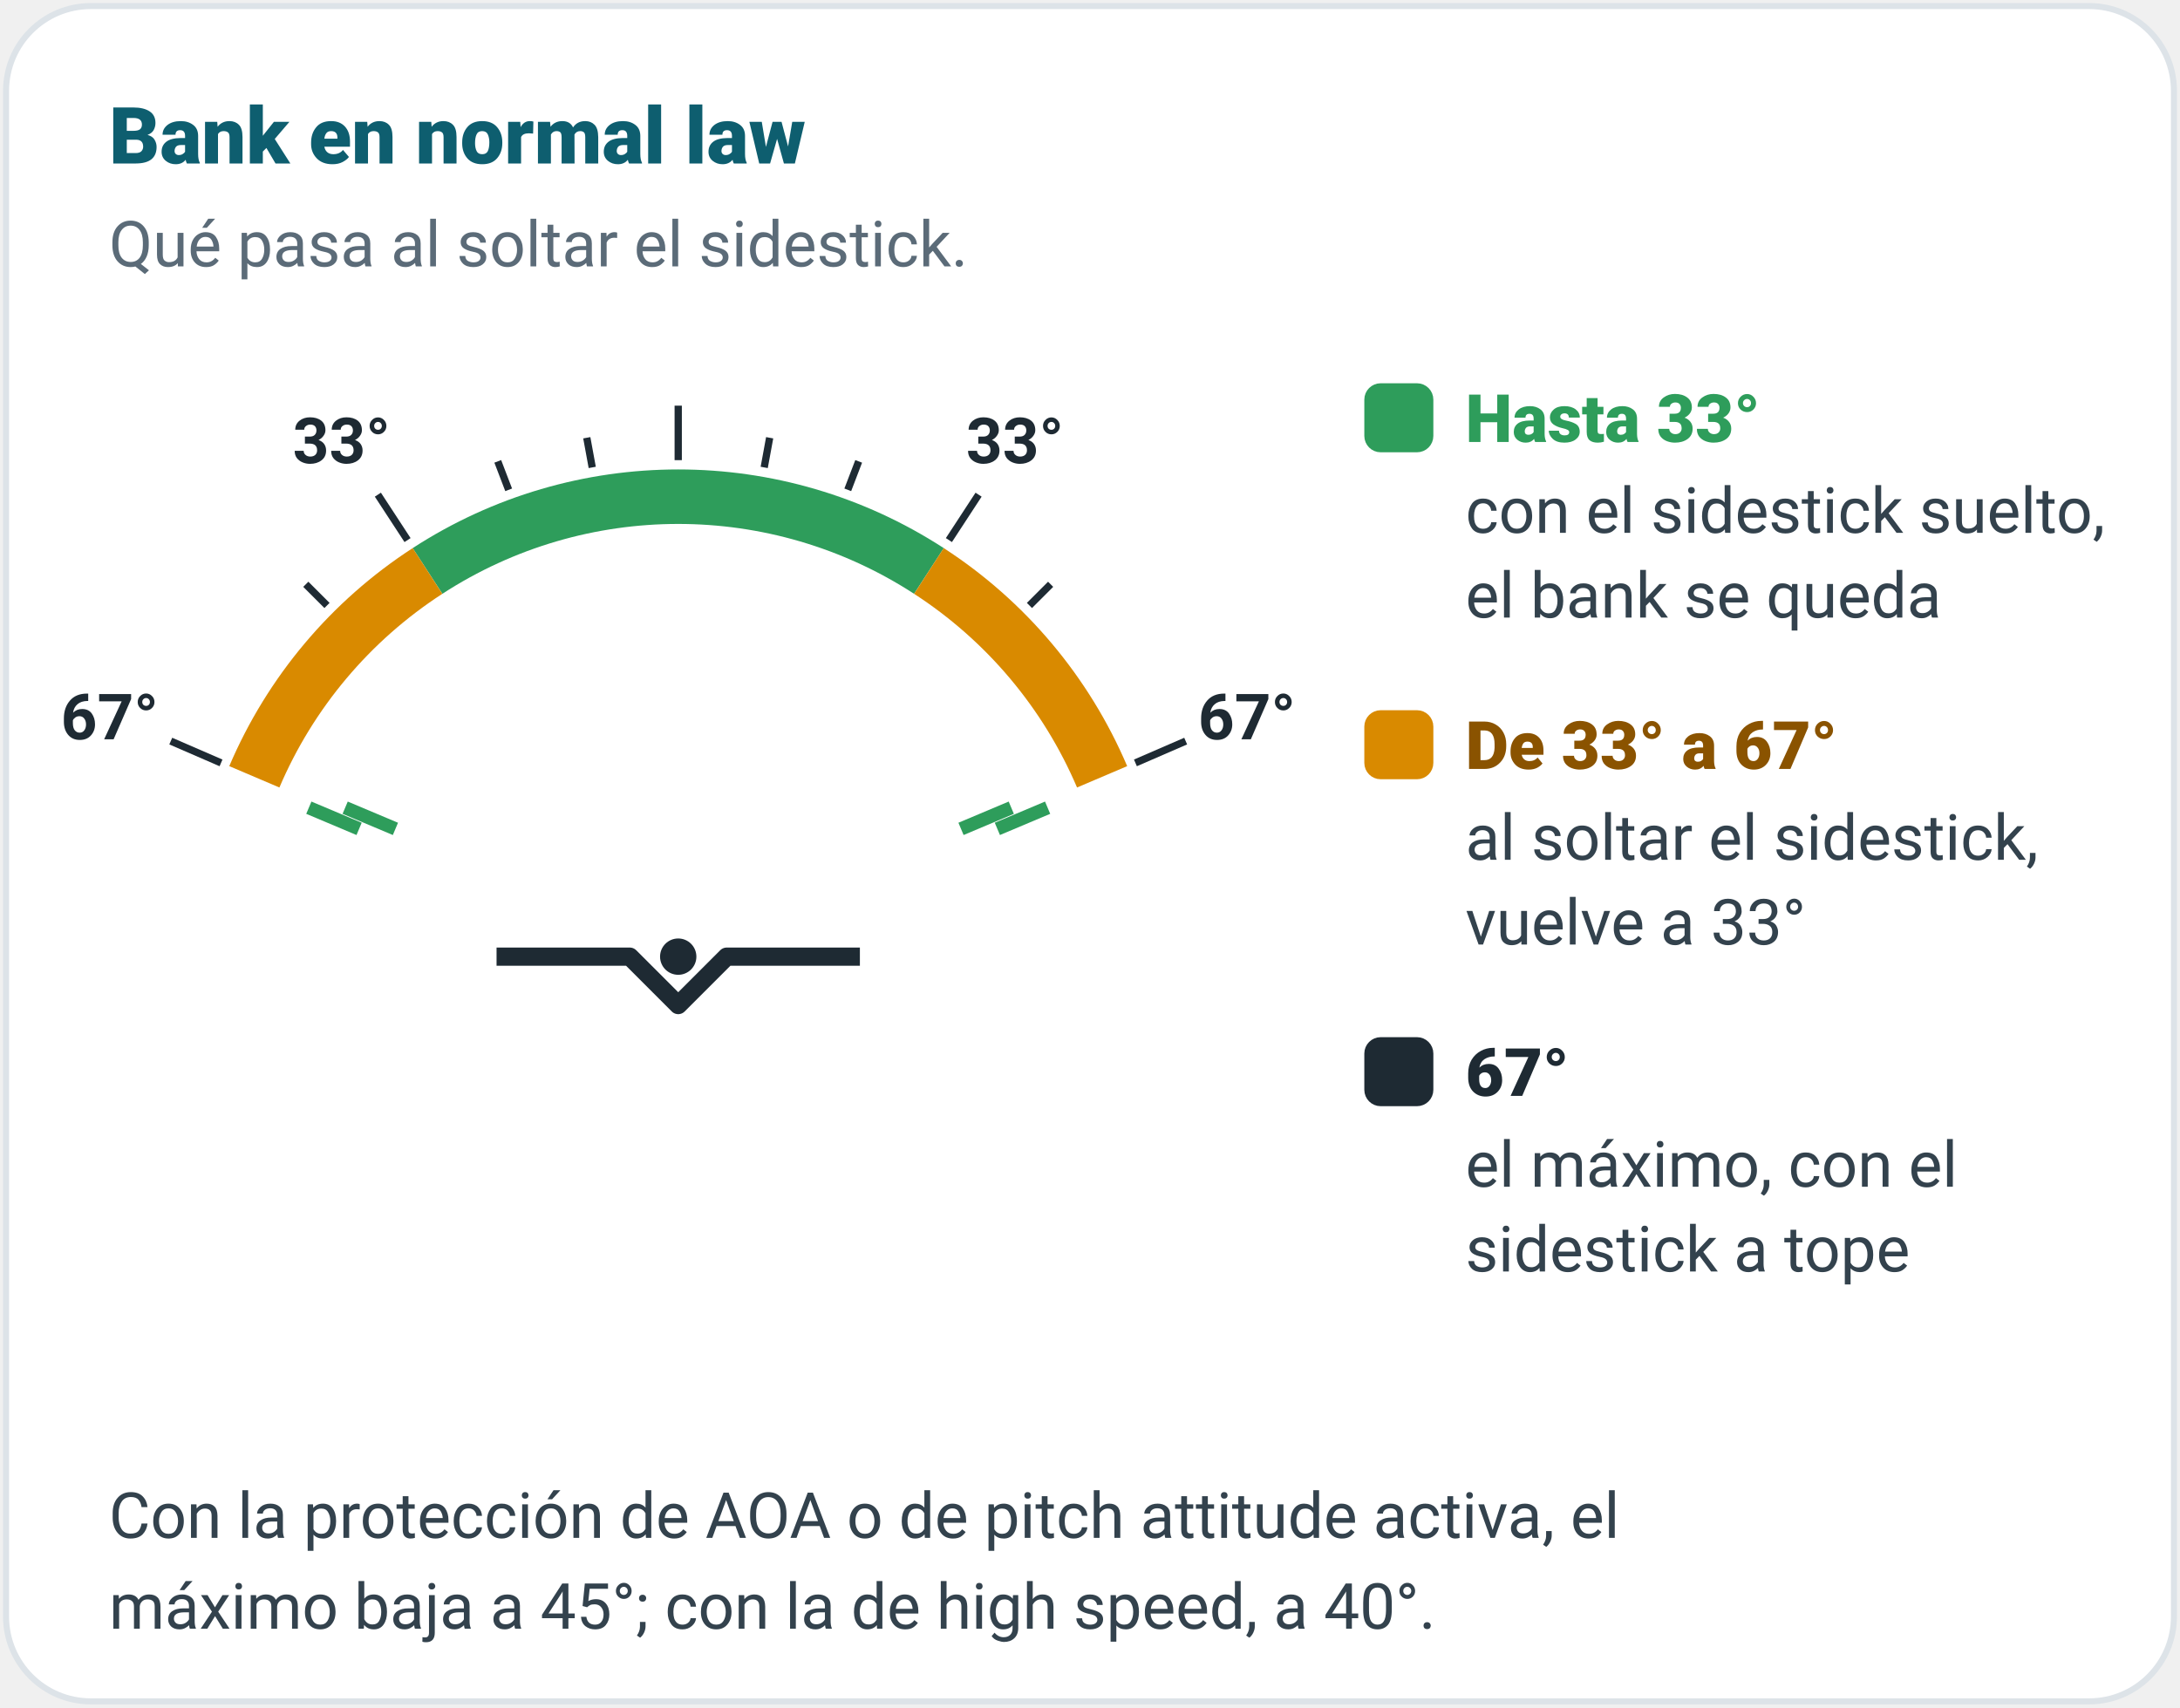
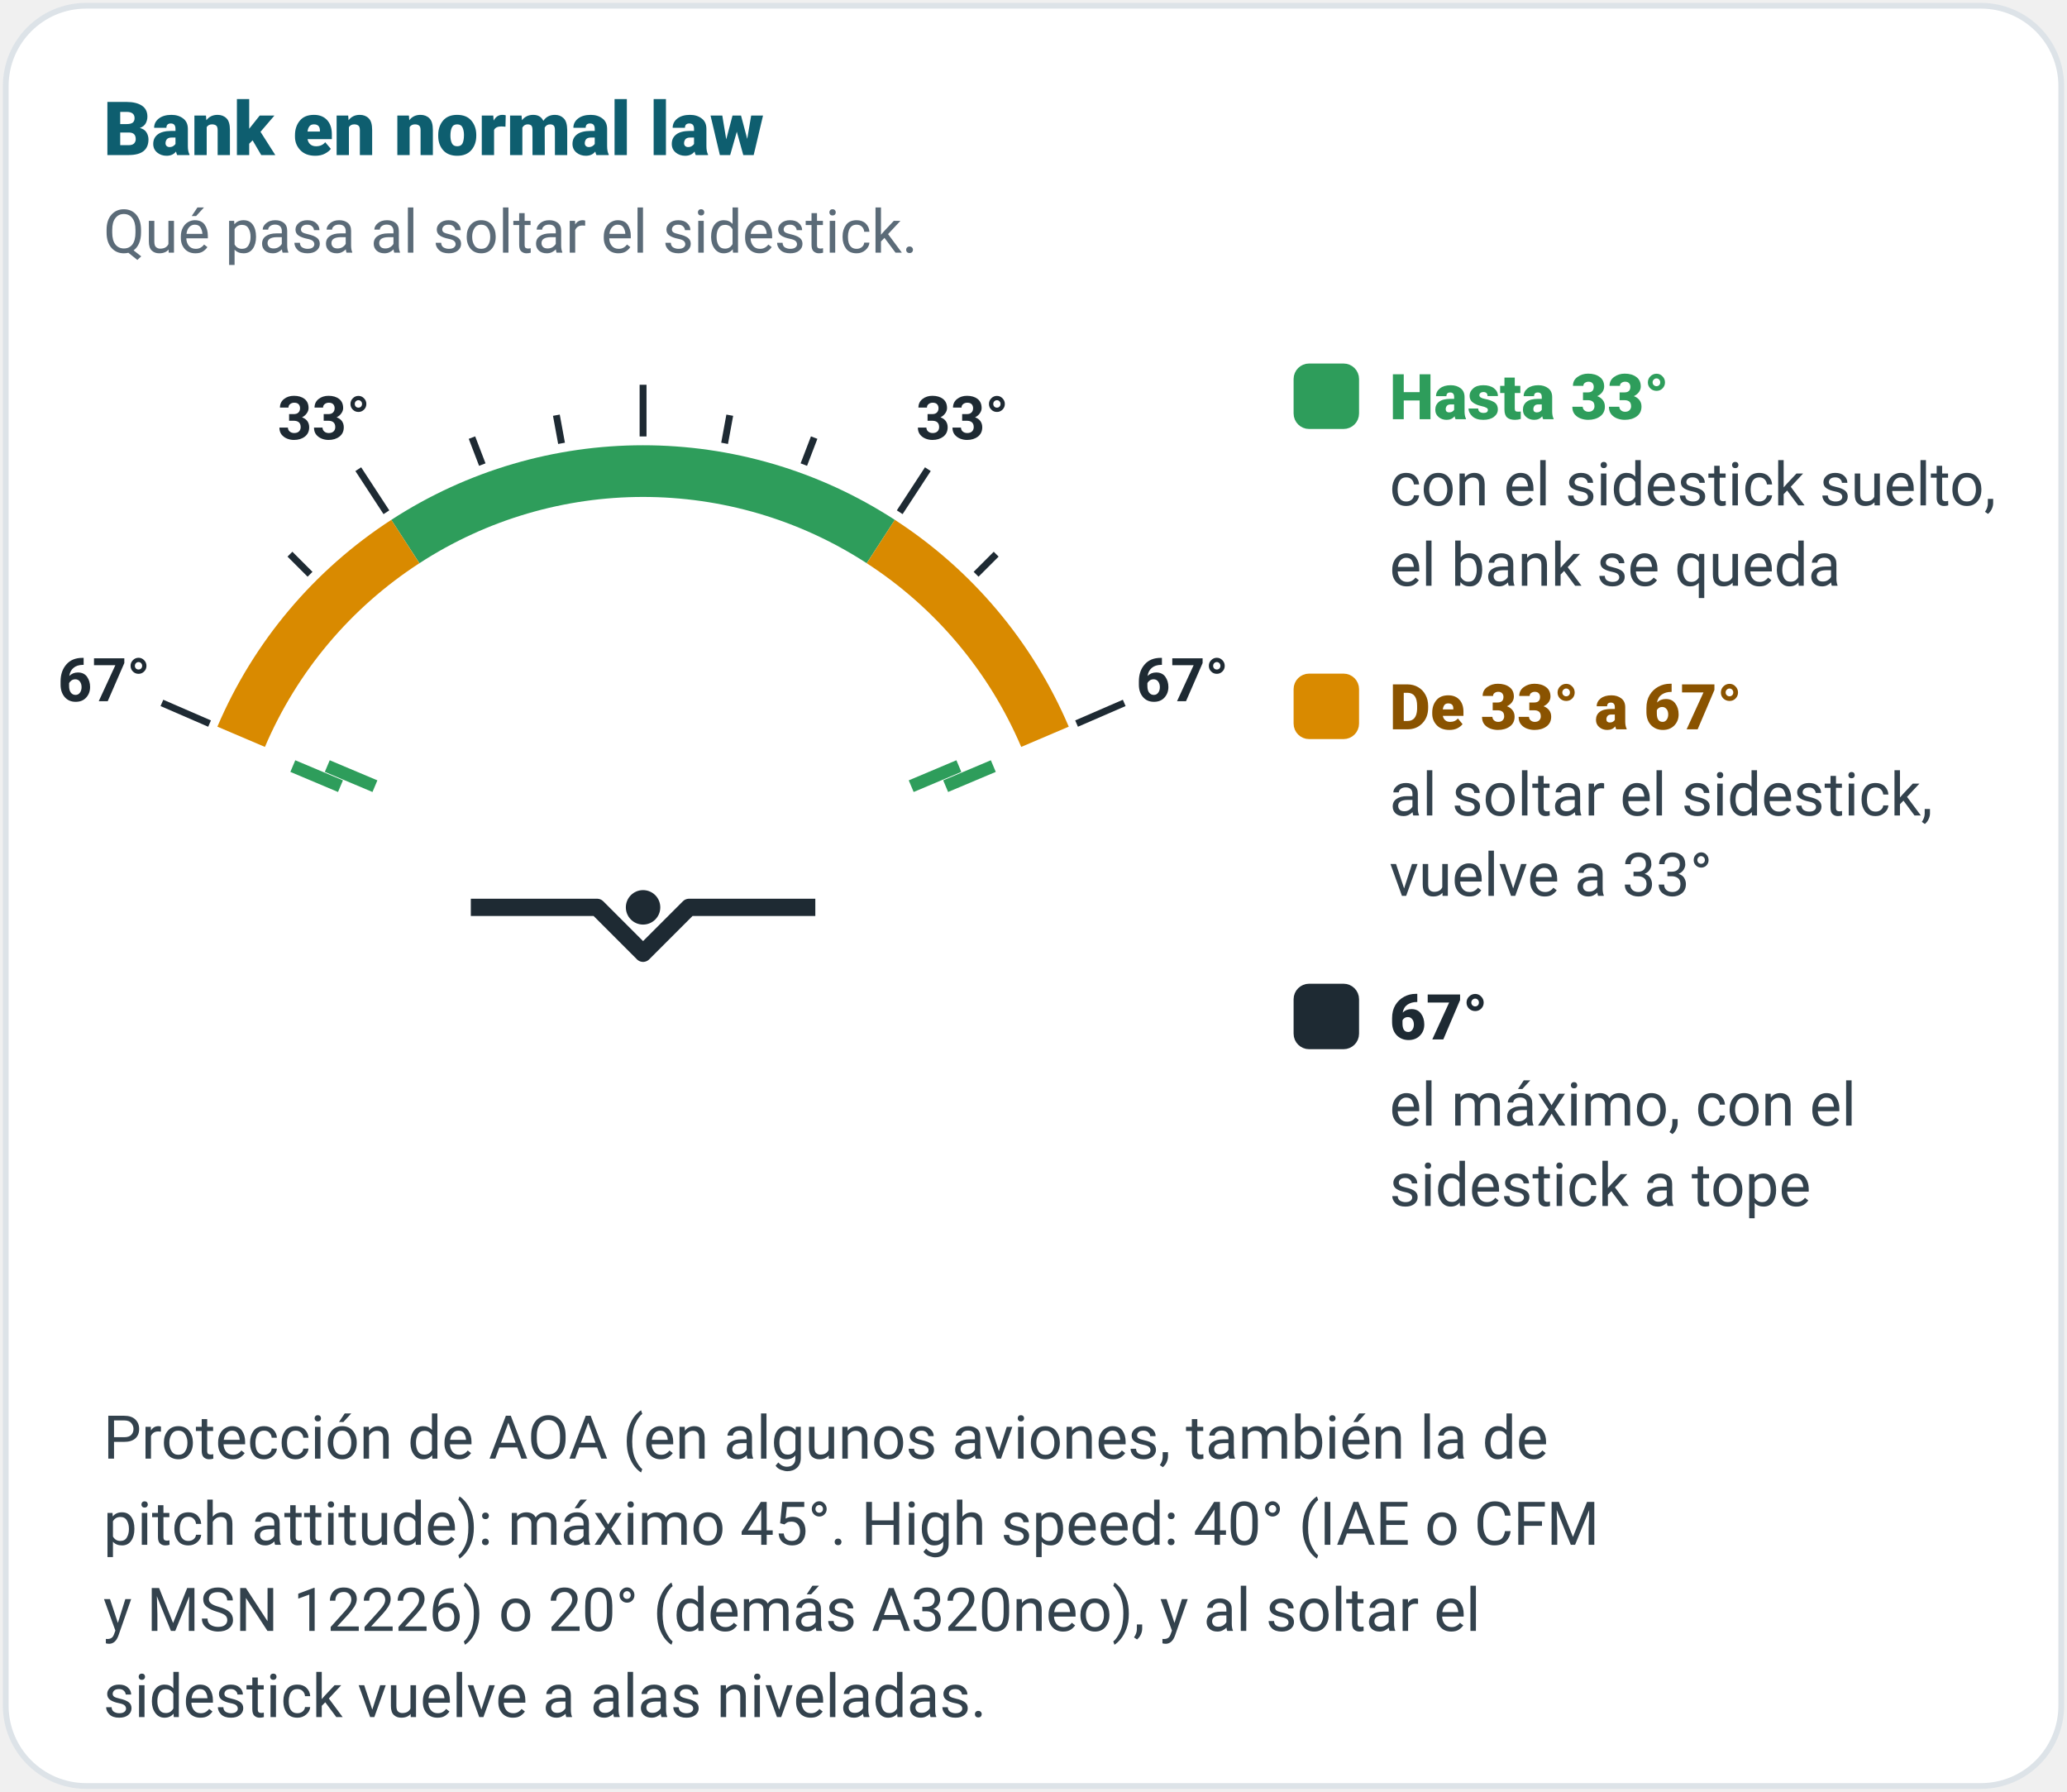
- <svg xmlns="http://www.w3.org/2000/svg" viewBox="0 0 360 282" font-family="system-ui, -apple-system, 'Segoe UI', Roboto, sans-serif" role="img" aria-labelledby="t d">
-   <rect x="1" y="1" width="358" height="280" rx="14" fill="#FFFFFF" stroke="#DDE3E8" />
+ <svg xmlns="http://www.w3.org/2000/svg" viewBox="0 0 360 312" font-family="system-ui, -apple-system, 'Segoe UI', Roboto, sans-serif" role="img" aria-labelledby="t d">
+   <rect x="1" y="1" width="358" height="310" rx="14" fill="#FFFFFF" stroke="#DDE3E8" />
  <text x="18" y="27" font-size="13" font-weight="800" fill="#0E5E6F">Bank en normal law</text>
  <text x="18" y="44" font-size="10.5" fill="#5B6B78">Qué pasa al soltar el sidestick.</text>
  <path d="M70.6 94.3 A76 76 0 0 1 153.4 94.3" fill="none" stroke="#2E9D5B" stroke-width="9" stroke-linecap="butt" />
  <path d="M153.4 94.3 A76 76 0 0 1 182 128.3" fill="none" stroke="#D98A00" stroke-width="9" stroke-linecap="butt" />
  <path d="M42 128.3 A76 76 0 0 1 70.6 94.3" fill="none" stroke="#D98A00" stroke-width="9" stroke-linecap="butt" />
  <line x1="36.5" y1="126" x2="28.2" y2="122.4" stroke="#1E2A33" stroke-width="1.2" />
  <line x1="54" y1="100" x2="50.5" y2="96.5" stroke="#1E2A33" stroke-width="1.2" />
  <line x1="67.3" y1="89.2" x2="62.4" y2="81.7" stroke="#1E2A33" stroke-width="1.2" />
  <line x1="84" y1="80.9" x2="82.2" y2="76.2" stroke="#1E2A33" stroke-width="1.2" />
  <line x1="97.8" y1="77.2" x2="96.9" y2="72.3" stroke="#1E2A33" stroke-width="1.2" />
  <line x1="112" y1="76" x2="112" y2="67" stroke="#1E2A33" stroke-width="1.2" />
  <line x1="126.2" y1="77.2" x2="127.1" y2="72.3" stroke="#1E2A33" stroke-width="1.2" />
  <line x1="140" y1="80.9" x2="141.8" y2="76.2" stroke="#1E2A33" stroke-width="1.2" />
  <line x1="156.7" y1="89.2" x2="161.6" y2="81.7" stroke="#1E2A33" stroke-width="1.2" />
  <line x1="170" y1="100" x2="173.5" y2="96.5" stroke="#1E2A33" stroke-width="1.2" />
  <line x1="187.5" y1="126" x2="195.8" y2="122.4" stroke="#1E2A33" stroke-width="1.2" />
  <text x="167.6" y="76.5" text-anchor="middle" font-size="10.5" font-weight="700" fill="#1E2A33">33°</text>
  <text x="56.4" y="76.5" text-anchor="middle" font-size="10.5" font-weight="700" fill="#1E2A33">33°</text>
  <text x="205.9" y="122.1" text-anchor="middle" font-size="10.5" font-weight="700" fill="#1E2A33">67°</text>
  <text x="18.1" y="122.1" text-anchor="middle" font-size="10.5" font-weight="700" fill="#1E2A33">67°</text>
  <line x1="167" y1="133.4" x2="158.7" y2="136.9" stroke="#2E9D5B" stroke-width="2.2" />
  <line x1="173" y1="133.4" x2="164.7" y2="136.9" stroke="#2E9D5B" stroke-width="2.2" />
  <line x1="51" y1="133.4" x2="59.3" y2="136.9" stroke="#2E9D5B" stroke-width="2.2" />
  <line x1="57" y1="133.4" x2="65.3" y2="136.9" stroke="#2E9D5B" stroke-width="2.2" />
  <path d="M82 158 h22 l8 8 l8 -8 h22" fill="none" stroke="#1E2A33" stroke-width="3" stroke-linejoin="round" />
  <circle cx="112" cy="158" r="3" fill="#1E2A33" />
  <rect x="226" y="64" width="10" height="10" rx="2" fill="#2E9D5B" stroke="#2E9D5B" stroke-width="1.4" />
  <text x="242" y="73" font-size="11" font-weight="800" fill="#2E9D5B">Hasta 33°</text>
  <text x="242" y="88" font-size="10.5" fill="#33424D">con el sidestick suelto,</text>
  <text x="242" y="102" font-size="10.5" fill="#33424D">el bank se queda</text>
  <rect x="226" y="118" width="10" height="10" rx="2" fill="#D98A00" stroke="#D98A00" stroke-width="1.4" />
  <text x="242" y="127" font-size="11" font-weight="800" fill="#8A5300">De 33° a 67°</text>
  <text x="242" y="142" font-size="10.5" fill="#33424D">al soltar el sidestick,</text>
  <text x="242" y="156" font-size="10.5" fill="#33424D">vuelve a 33°</text>
  <rect x="226" y="172" width="10" height="10" rx="2" fill="#1E2A33" stroke="#1E2A33" stroke-width="1.4" />
  <text x="242" y="181" font-size="11" font-weight="800" fill="#1E2A33">67°</text>
  <text x="242" y="196" font-size="10.5" fill="#33424D">el máximo, con el</text>
  <text x="242" y="210" font-size="10.5" fill="#33424D">sidestick a tope</text>
-   <text x="18" y="254" font-size="10.5" fill="#33424D">Con la protección de AOA o de pitch attitude activa, el</text>
-   <text x="18" y="269" font-size="10.5" fill="#33424D">máximo baja a 45°; con la de high speed, a 40°.</text>
+   <text x="18" y="254" font-size="10.5" fill="#33424D">Protección de AOA (en algunos aviones, también la de</text>
+   <text x="18" y="269" font-size="10.5" fill="#33424D">pitch attitude): máximo 45°. High speed: 40° (IAE o CFM</text>
+   <text x="18" y="284" font-size="10.5" fill="#33424D">y MSN 12226) o 20° (demás A320neo), y al soltar el</text>
+   <text x="18" y="299" font-size="10.5" fill="#33424D">sidestick vuelve a alas niveladas.</text>
</svg>
